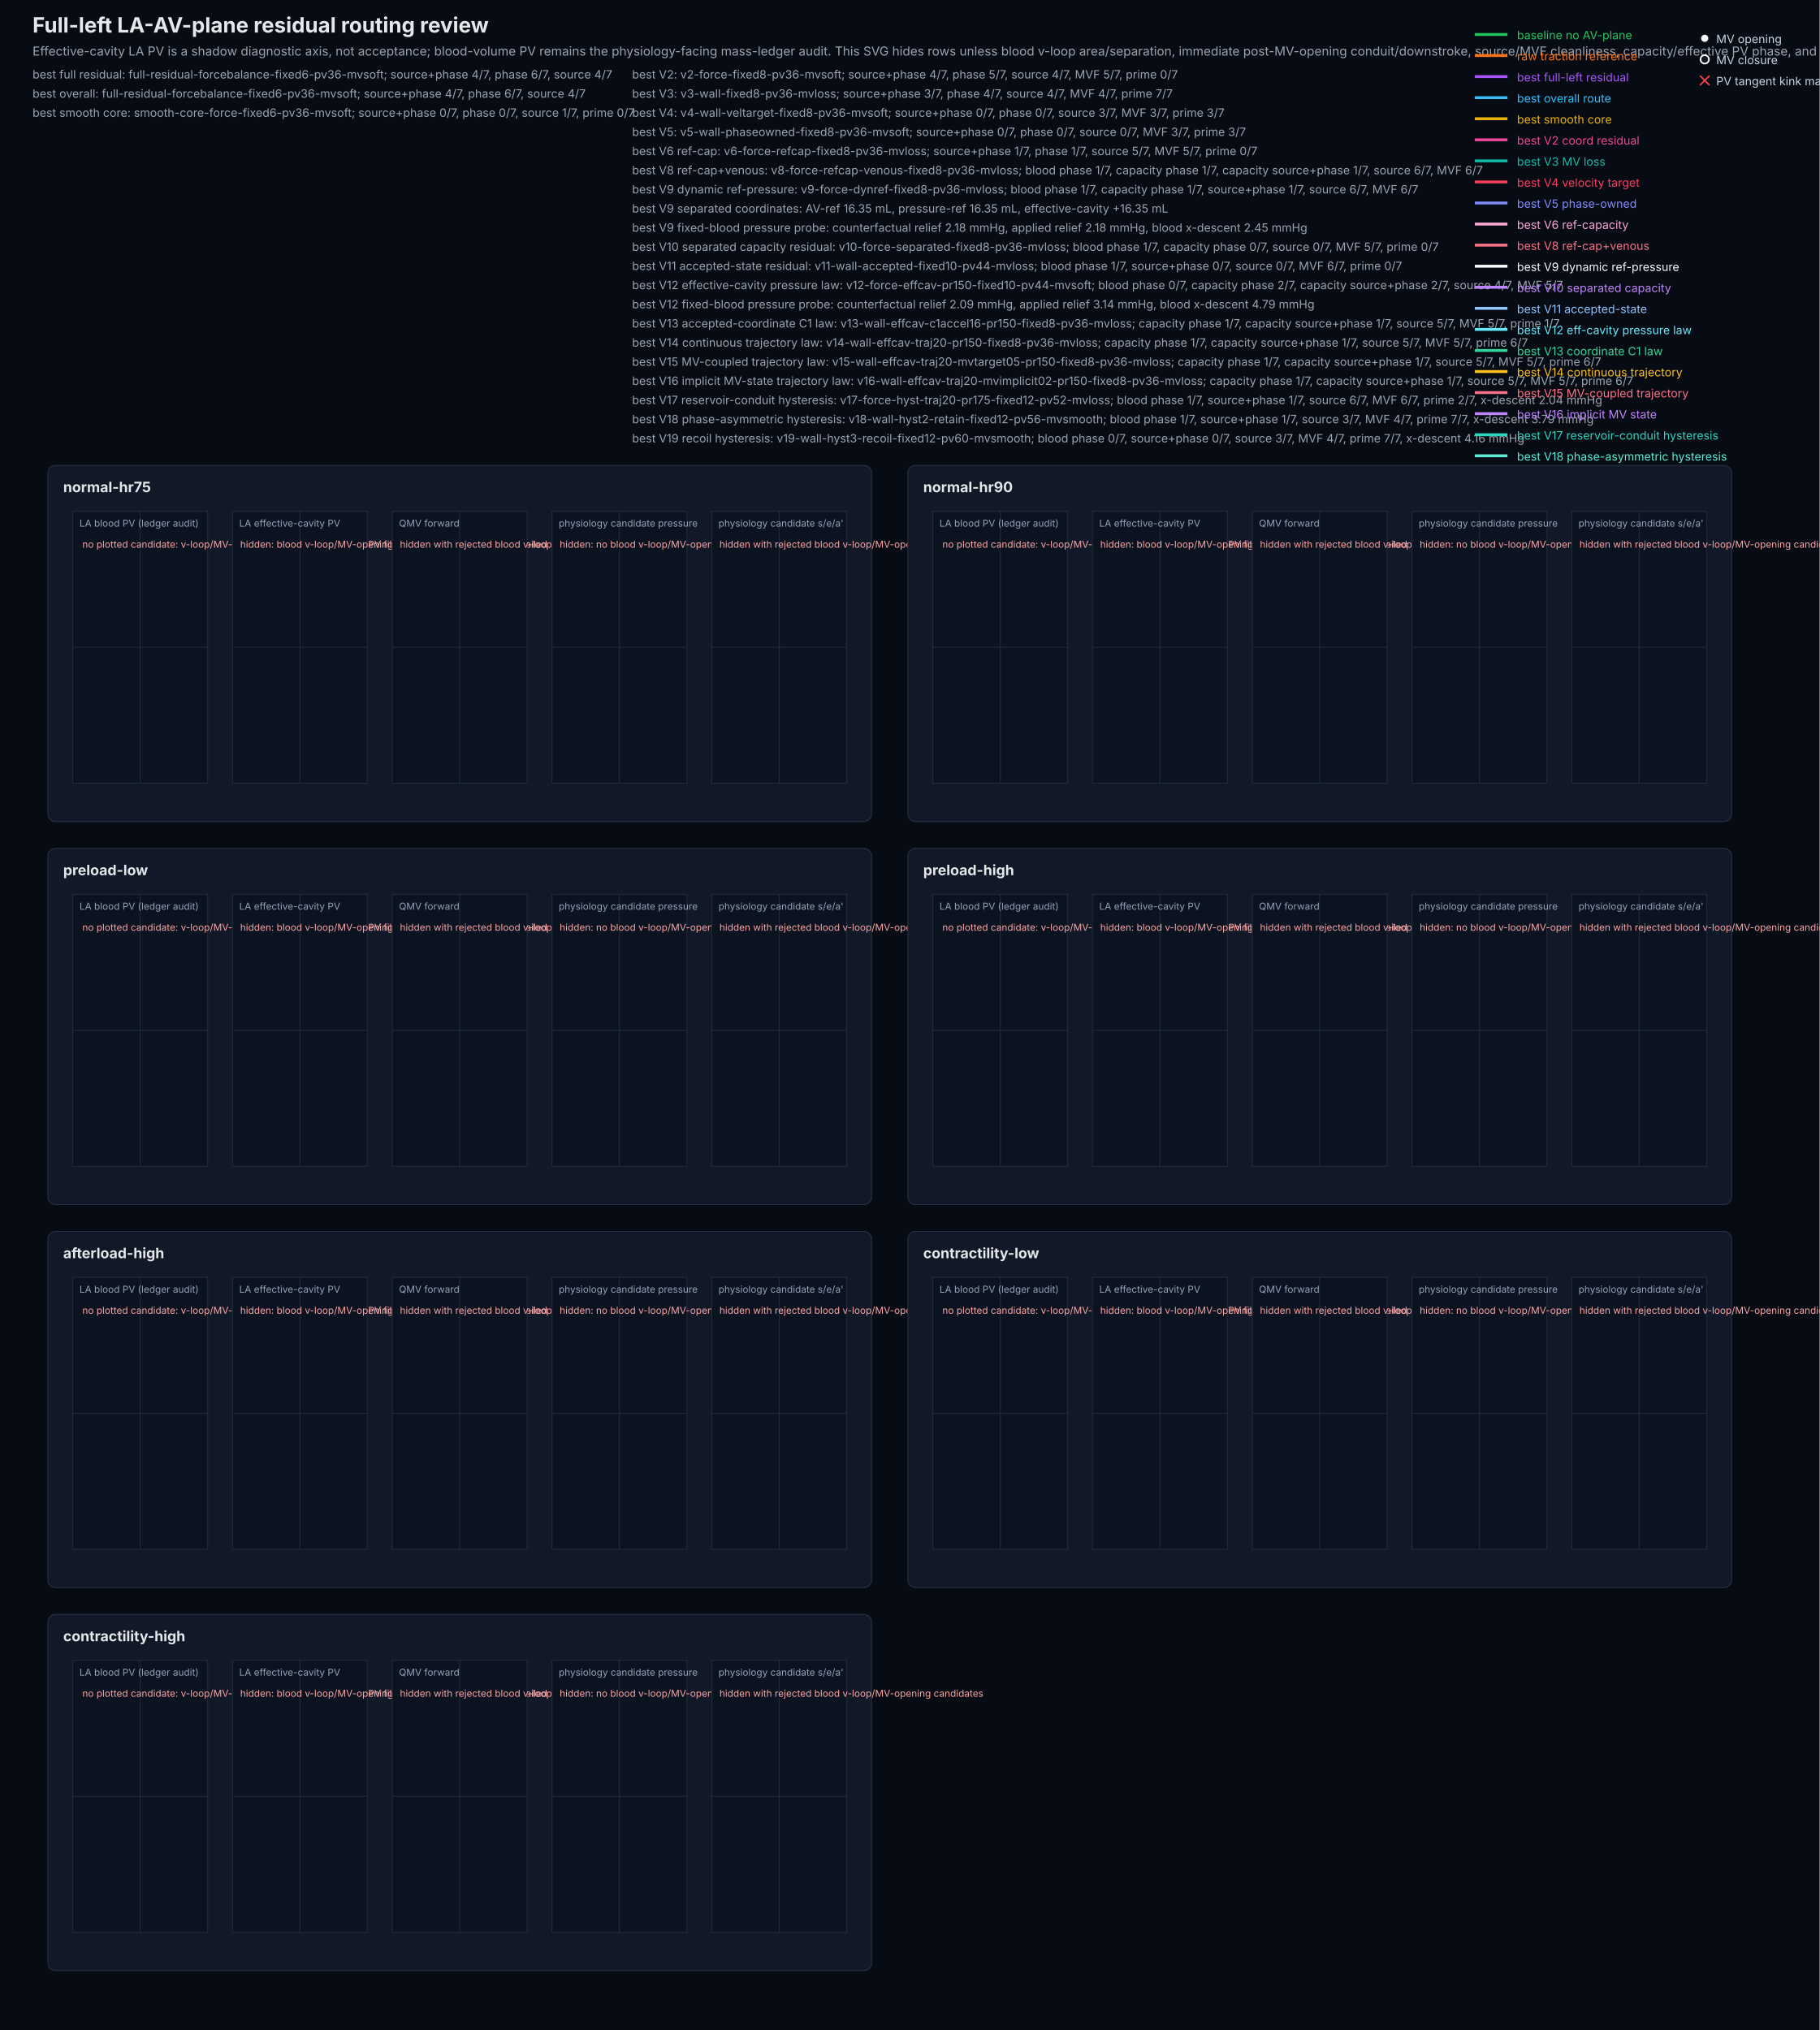
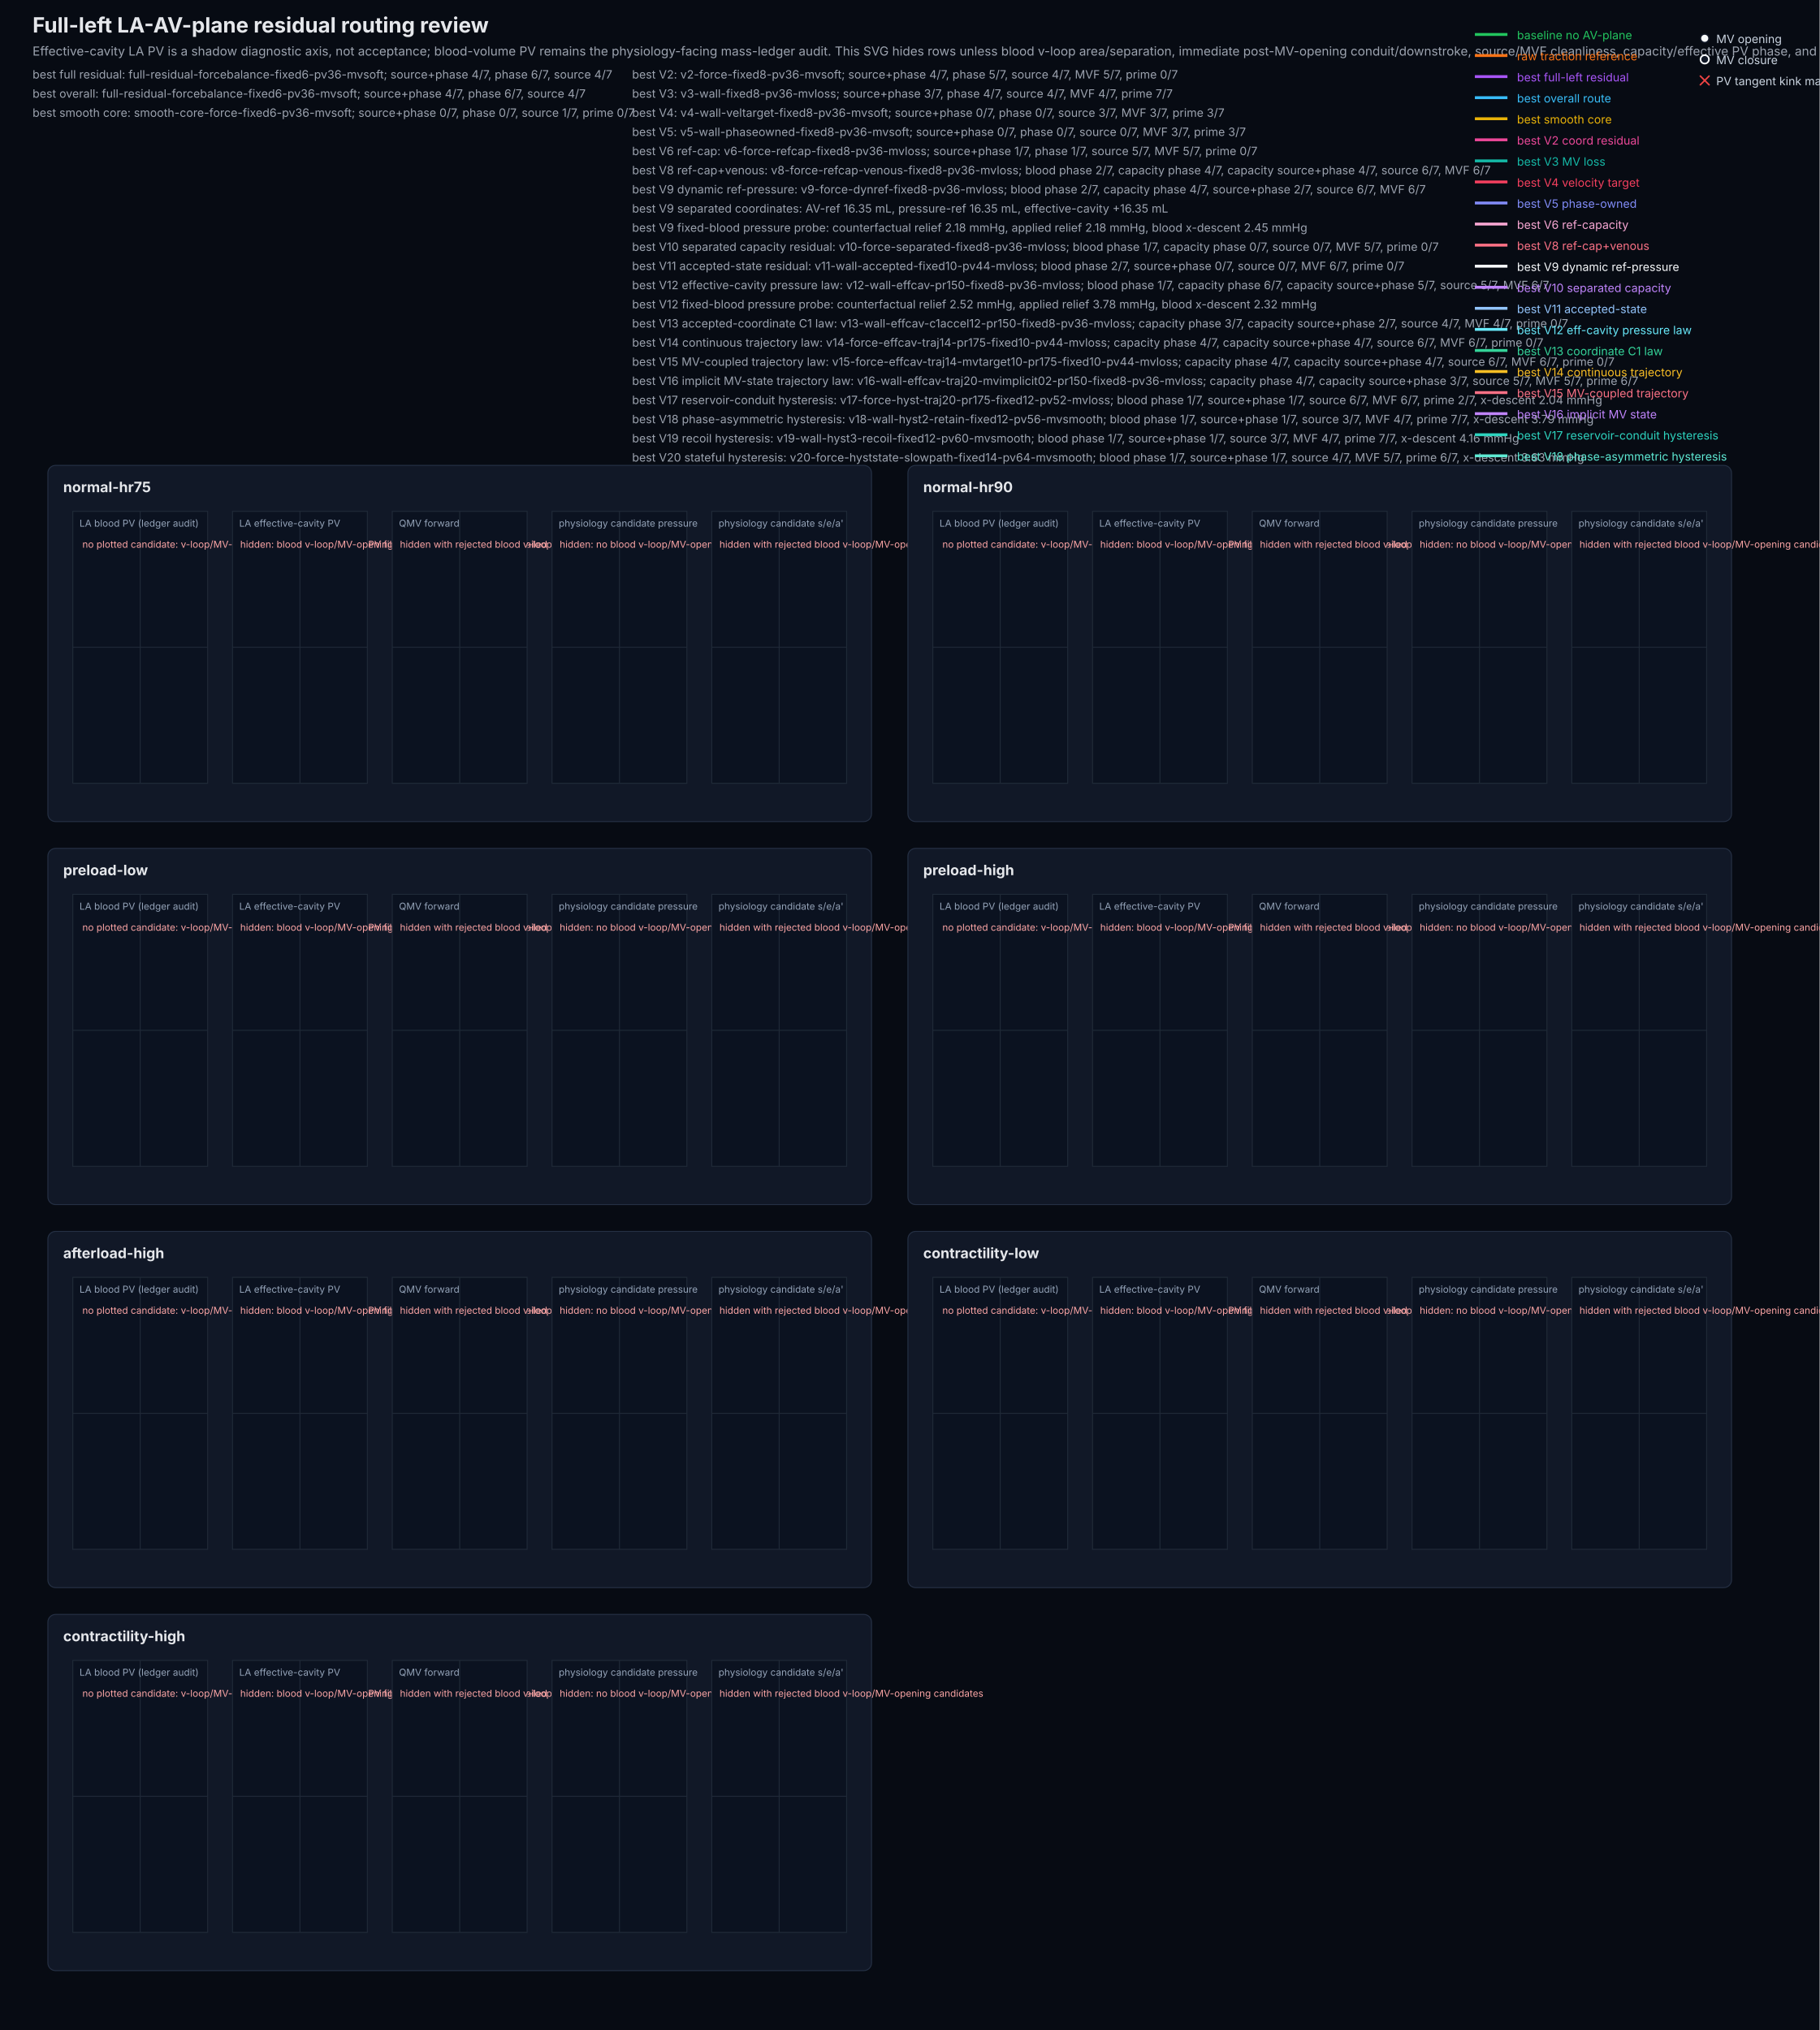
<svg xmlns="http://www.w3.org/2000/svg" width="1900" height="2120" viewBox="0 0 1900 2120">
  <rect width="1900" height="2120" fill="#070b13" />
  <text x="34" y="34" fill="#e5e7eb" font-family="Inter,Arial,sans-serif" font-size="22" font-weight="700">Full-left LA-AV-plane residual routing review</text>
  <text x="34" y="58" fill="#9ca3af" font-family="Inter,Arial,sans-serif" font-size="13">Effective-cavity LA PV is a shadow diagnostic axis, not acceptance; blood-volume PV remains the physiology-facing mass-ledger audit. This SVG hides rows unless blood v-loop area/separation, immediate post-MV-opening conduit/downstroke, source/MVF cleanliness, capacity/effective PV phase, and hidden-volume hygiene pass; x-descent depth, broad chord-below, and global kink markers are warnings.</text>
  <text x="34" y="82" fill="#9ca3af" font-family="Inter,Arial,sans-serif" font-size="12">best full residual: full-residual-forcebalance-fixed6-pv36-mvsoft; source+phase 4/7, phase 6/7, source 4/7</text>
  <text x="34" y="102" fill="#9ca3af" font-family="Inter,Arial,sans-serif" font-size="12">best overall: full-residual-forcebalance-fixed6-pv36-mvsoft; source+phase 4/7, phase 6/7, source 4/7</text>
  <text x="34" y="122" fill="#9ca3af" font-family="Inter,Arial,sans-serif" font-size="12">best smooth core: smooth-core-force-fixed6-pv36-mvsoft; source+phase 0/7, phase 0/7, source 1/7, prime 0/7</text>
  <text x="660" y="82" fill="#9ca3af" font-family="Inter,Arial,sans-serif" font-size="12">best V2: v2-force-fixed8-pv36-mvsoft; source+phase 4/7, phase 5/7, source 4/7, MVF 5/7, prime 0/7</text>
  <text x="660" y="102" fill="#9ca3af" font-family="Inter,Arial,sans-serif" font-size="12">best V3: v3-wall-fixed8-pv36-mvloss; source+phase 3/7, phase 4/7, source 4/7, MVF 4/7, prime 7/7</text>
  <text x="660" y="122" fill="#9ca3af" font-family="Inter,Arial,sans-serif" font-size="12">best V4: v4-wall-veltarget-fixed8-pv36-mvsoft; source+phase 0/7, phase 0/7, source 3/7, MVF 3/7, prime 3/7</text>
  <text x="660" y="142" fill="#9ca3af" font-family="Inter,Arial,sans-serif" font-size="12">best V5: v5-wall-phaseowned-fixed8-pv36-mvsoft; source+phase 0/7, phase 0/7, source 0/7, MVF 3/7, prime 3/7</text>
  <text x="660" y="162" fill="#9ca3af" font-family="Inter,Arial,sans-serif" font-size="12">best V6 ref-cap: v6-force-refcap-fixed8-pv36-mvloss; source+phase 1/7, phase 1/7, source 5/7, MVF 5/7, prime 0/7</text>
-   <text x="660" y="182" fill="#9ca3af" font-family="Inter,Arial,sans-serif" font-size="12">best V8 ref-cap+venous: v8-force-refcap-venous-fixed8-pv36-mvloss; blood phase 1/7, capacity phase 1/7, capacity source+phase 1/7, source 6/7, MVF 6/7</text>
-   <text x="660" y="202" fill="#9ca3af" font-family="Inter,Arial,sans-serif" font-size="12">best V9 dynamic ref-pressure: v9-force-dynref-fixed8-pv36-mvloss; blood phase 1/7, capacity phase 1/7, source+phase 1/7, source 6/7, MVF 6/7</text>
+   <text x="660" y="182" fill="#9ca3af" font-family="Inter,Arial,sans-serif" font-size="12">best V8 ref-cap+venous: v8-force-refcap-venous-fixed8-pv36-mvloss; blood phase 2/7, capacity phase 4/7, capacity source+phase 4/7, source 6/7, MVF 6/7</text>
+   <text x="660" y="202" fill="#9ca3af" font-family="Inter,Arial,sans-serif" font-size="12">best V9 dynamic ref-pressure: v9-force-dynref-fixed8-pv36-mvloss; blood phase 2/7, capacity phase 4/7, source+phase 2/7, source 6/7, MVF 6/7</text>
  <text x="660" y="222" fill="#9ca3af" font-family="Inter,Arial,sans-serif" font-size="12">best V9 separated coordinates: AV-ref 16.35 mL, pressure-ref 16.35 mL, effective-cavity +16.35 mL</text>
  <text x="660" y="242" fill="#9ca3af" font-family="Inter,Arial,sans-serif" font-size="12">best V9 fixed-blood pressure probe: counterfactual relief 2.18 mmHg, applied relief 2.18 mmHg, blood x-descent 2.45 mmHg</text>
  <text x="660" y="262" fill="#9ca3af" font-family="Inter,Arial,sans-serif" font-size="12">best V10 separated capacity residual: v10-force-separated-fixed8-pv36-mvloss; blood phase 1/7, capacity phase 0/7, source 0/7, MVF 5/7, prime 0/7</text>
-   <text x="660" y="282" fill="#9ca3af" font-family="Inter,Arial,sans-serif" font-size="12">best V11 accepted-state residual: v11-wall-accepted-fixed10-pv44-mvloss; blood phase 1/7, source+phase 0/7, source 0/7, MVF 6/7, prime 0/7</text>
-   <text x="660" y="302" fill="#9ca3af" font-family="Inter,Arial,sans-serif" font-size="12">best V12 effective-cavity pressure law: v12-force-effcav-pr150-fixed10-pv44-mvsoft; blood phase 0/7, capacity phase 2/7, capacity source+phase 2/7, source 4/7, MVF 5/7</text>
-   <text x="660" y="322" fill="#9ca3af" font-family="Inter,Arial,sans-serif" font-size="12">best V12 fixed-blood pressure probe: counterfactual relief 2.09 mmHg, applied relief 3.14 mmHg, blood x-descent 4.79 mmHg</text>
-   <text x="660" y="342" fill="#9ca3af" font-family="Inter,Arial,sans-serif" font-size="12">best V13 accepted-coordinate C1 law: v13-wall-effcav-c1accel16-pr150-fixed8-pv36-mvloss; capacity phase 1/7, capacity source+phase 1/7, source 5/7, MVF 5/7, prime 1/7</text>
-   <text x="660" y="362" fill="#9ca3af" font-family="Inter,Arial,sans-serif" font-size="12">best V14 continuous trajectory law: v14-wall-effcav-traj20-pr150-fixed8-pv36-mvloss; capacity phase 1/7, capacity source+phase 1/7, source 5/7, MVF 5/7, prime 6/7</text>
-   <text x="660" y="382" fill="#9ca3af" font-family="Inter,Arial,sans-serif" font-size="12">best V15 MV-coupled trajectory law: v15-wall-effcav-traj20-mvtarget05-pr150-fixed8-pv36-mvloss; capacity phase 1/7, capacity source+phase 1/7, source 5/7, MVF 5/7, prime 6/7</text>
-   <text x="660" y="402" fill="#9ca3af" font-family="Inter,Arial,sans-serif" font-size="12">best V16 implicit MV-state trajectory law: v16-wall-effcav-traj20-mvimplicit02-pr150-fixed8-pv36-mvloss; capacity phase 1/7, capacity source+phase 1/7, source 5/7, MVF 5/7, prime 6/7</text>
+   <text x="660" y="282" fill="#9ca3af" font-family="Inter,Arial,sans-serif" font-size="12">best V11 accepted-state residual: v11-wall-accepted-fixed10-pv44-mvloss; blood phase 2/7, source+phase 0/7, source 0/7, MVF 6/7, prime 0/7</text>
+   <text x="660" y="302" fill="#9ca3af" font-family="Inter,Arial,sans-serif" font-size="12">best V12 effective-cavity pressure law: v12-wall-effcav-pr150-fixed8-pv36-mvloss; blood phase 1/7, capacity phase 6/7, capacity source+phase 5/7, source 5/7, MVF 6/7</text>
+   <text x="660" y="322" fill="#9ca3af" font-family="Inter,Arial,sans-serif" font-size="12">best V12 fixed-blood pressure probe: counterfactual relief 2.52 mmHg, applied relief 3.78 mmHg, blood x-descent 2.32 mmHg</text>
+   <text x="660" y="342" fill="#9ca3af" font-family="Inter,Arial,sans-serif" font-size="12">best V13 accepted-coordinate C1 law: v13-wall-effcav-c1accel12-pr150-fixed8-pv36-mvloss; capacity phase 3/7, capacity source+phase 2/7, source 4/7, MVF 4/7, prime 0/7</text>
+   <text x="660" y="362" fill="#9ca3af" font-family="Inter,Arial,sans-serif" font-size="12">best V14 continuous trajectory law: v14-force-effcav-traj14-pr175-fixed10-pv44-mvloss; capacity phase 4/7, capacity source+phase 4/7, source 6/7, MVF 6/7, prime 0/7</text>
+   <text x="660" y="382" fill="#9ca3af" font-family="Inter,Arial,sans-serif" font-size="12">best V15 MV-coupled trajectory law: v15-force-effcav-traj14-mvtarget10-pr175-fixed10-pv44-mvloss; capacity phase 4/7, capacity source+phase 4/7, source 6/7, MVF 6/7, prime 0/7</text>
+   <text x="660" y="402" fill="#9ca3af" font-family="Inter,Arial,sans-serif" font-size="12">best V16 implicit MV-state trajectory law: v16-wall-effcav-traj20-mvimplicit02-pr150-fixed8-pv36-mvloss; capacity phase 4/7, capacity source+phase 3/7, source 5/7, MVF 5/7, prime 6/7</text>
  <text x="660" y="422" fill="#9ca3af" font-family="Inter,Arial,sans-serif" font-size="12">best V17 reservoir-conduit hysteresis: v17-force-hyst-traj20-pr175-fixed12-pv52-mvloss; blood phase 1/7, source+phase 1/7, source 6/7, MVF 6/7, prime 2/7, x-descent 2.04 mmHg</text>
  <text x="660" y="442" fill="#9ca3af" font-family="Inter,Arial,sans-serif" font-size="12">best V18 phase-asymmetric hysteresis: v18-wall-hyst2-retain-fixed12-pv56-mvsmooth; blood phase 1/7, source+phase 1/7, source 3/7, MVF 4/7, prime 7/7, x-descent 3.79 mmHg</text>
-   <text x="660" y="462" fill="#9ca3af" font-family="Inter,Arial,sans-serif" font-size="12">best V19 recoil hysteresis: v19-wall-hyst3-recoil-fixed12-pv60-mvsmooth; blood phase 0/7, source+phase 0/7, source 3/7, MVF 4/7, prime 7/7, x-descent 4.16 mmHg</text>
+   <text x="660" y="462" fill="#9ca3af" font-family="Inter,Arial,sans-serif" font-size="12">best V19 recoil hysteresis: v19-wall-hyst3-recoil-fixed12-pv60-mvsmooth; blood phase 1/7, source+phase 1/7, source 3/7, MVF 4/7, prime 7/7, x-descent 4.16 mmHg</text>
+   <text x="660" y="482" fill="#9ca3af" font-family="Inter,Arial,sans-serif" font-size="12">best V20 stateful hysteresis: v20-force-hyststate-slowpath-fixed14-pv64-mvsmooth; blood phase 1/7, source+phase 1/7, source 4/7, MVF 5/7, prime 6/7, x-descent 3.63 mmHg</text>
  <line x1="1540" y1="36" x2="1574" y2="36" stroke="#22c55e" stroke-width="3" />
  <text x="1584" y="41" fill="#22c55e" font-family="Inter,Arial,sans-serif" font-size="12">baseline no AV-plane</text>
  <line x1="1540" y1="58" x2="1574" y2="58" stroke="#f97316" stroke-width="3" />
  <text x="1584" y="63" fill="#f97316" font-family="Inter,Arial,sans-serif" font-size="12">raw traction reference</text>
  <line x1="1540" y1="80" x2="1574" y2="80" stroke="#a855f7" stroke-width="3" />
  <text x="1584" y="85" fill="#a855f7" font-family="Inter,Arial,sans-serif" font-size="12">best full-left residual</text>
  <line x1="1540" y1="102" x2="1574" y2="102" stroke="#38bdf8" stroke-width="3" />
  <text x="1584" y="107" fill="#38bdf8" font-family="Inter,Arial,sans-serif" font-size="12">best overall route</text>
  <line x1="1540" y1="124" x2="1574" y2="124" stroke="#eab308" stroke-width="3" />
  <text x="1584" y="129" fill="#eab308" font-family="Inter,Arial,sans-serif" font-size="12">best smooth core</text>
  <line x1="1540" y1="146" x2="1574" y2="146" stroke="#ec4899" stroke-width="3" />
  <text x="1584" y="151" fill="#ec4899" font-family="Inter,Arial,sans-serif" font-size="12">best V2 coord residual</text>
  <line x1="1540" y1="168" x2="1574" y2="168" stroke="#14b8a6" stroke-width="3" />
  <text x="1584" y="173" fill="#14b8a6" font-family="Inter,Arial,sans-serif" font-size="12">best V3 MV loss</text>
  <line x1="1540" y1="190" x2="1574" y2="190" stroke="#f43f5e" stroke-width="3" />
  <text x="1584" y="195" fill="#f43f5e" font-family="Inter,Arial,sans-serif" font-size="12">best V4 velocity target</text>
  <line x1="1540" y1="212" x2="1574" y2="212" stroke="#818cf8" stroke-width="3" />
  <text x="1584" y="217" fill="#818cf8" font-family="Inter,Arial,sans-serif" font-size="12">best V5 phase-owned</text>
  <line x1="1540" y1="234" x2="1574" y2="234" stroke="#f9a8d4" stroke-width="3" />
  <text x="1584" y="239" fill="#f9a8d4" font-family="Inter,Arial,sans-serif" font-size="12">best V6 ref-capacity</text>
  <line x1="1540" y1="256" x2="1574" y2="256" stroke="#fb7185" stroke-width="3" />
  <text x="1584" y="261" fill="#fb7185" font-family="Inter,Arial,sans-serif" font-size="12">best V8 ref-cap+venous</text>
  <line x1="1540" y1="278" x2="1574" y2="278" stroke="#f8fafc" stroke-width="3" />
  <text x="1584" y="283" fill="#f8fafc" font-family="Inter,Arial,sans-serif" font-size="12">best V9 dynamic ref-pressure</text>
  <line x1="1540" y1="300" x2="1574" y2="300" stroke="#c084fc" stroke-width="3" />
  <text x="1584" y="305" fill="#c084fc" font-family="Inter,Arial,sans-serif" font-size="12">best V10 separated capacity</text>
  <line x1="1540" y1="322" x2="1574" y2="322" stroke="#93c5fd" stroke-width="3" />
  <text x="1584" y="327" fill="#93c5fd" font-family="Inter,Arial,sans-serif" font-size="12">best V11 accepted-state</text>
  <line x1="1540" y1="344" x2="1574" y2="344" stroke="#67e8f9" stroke-width="3" />
  <text x="1584" y="349" fill="#67e8f9" font-family="Inter,Arial,sans-serif" font-size="12">best V12 eff-cavity pressure law</text>
  <line x1="1540" y1="366" x2="1574" y2="366" stroke="#34d399" stroke-width="3" />
  <text x="1584" y="371" fill="#34d399" font-family="Inter,Arial,sans-serif" font-size="12">best V13 coordinate C1 law</text>
  <line x1="1540" y1="388" x2="1574" y2="388" stroke="#fbbf24" stroke-width="3" />
  <text x="1584" y="393" fill="#fbbf24" font-family="Inter,Arial,sans-serif" font-size="12">best V14 continuous trajectory</text>
  <line x1="1540" y1="410" x2="1574" y2="410" stroke="#fb7185" stroke-width="3" />
  <text x="1584" y="415" fill="#fb7185" font-family="Inter,Arial,sans-serif" font-size="12">best V15 MV-coupled trajectory</text>
  <line x1="1540" y1="432" x2="1574" y2="432" stroke="#c084fc" stroke-width="3" />
  <text x="1584" y="437" fill="#c084fc" font-family="Inter,Arial,sans-serif" font-size="12">best V16 implicit MV state</text>
  <line x1="1540" y1="454" x2="1574" y2="454" stroke="#2dd4bf" stroke-width="3" />
  <text x="1584" y="459" fill="#2dd4bf" font-family="Inter,Arial,sans-serif" font-size="12">best V17 reservoir-conduit hysteresis</text>
  <line x1="1540" y1="476" x2="1574" y2="476" stroke="#5eead4" stroke-width="3" />
  <text x="1584" y="481" fill="#5eead4" font-family="Inter,Arial,sans-serif" font-size="12">best V18 phase-asymmetric hysteresis</text>
  <line x1="1540" y1="498" x2="1574" y2="498" stroke="#d946ef" stroke-width="3" />
  <text x="1584" y="503" fill="#d946ef" font-family="Inter,Arial,sans-serif" font-size="12">best V19 recoil hysteresis</text>
  <circle cx="1780" cy="40" r="4.4" fill="#f8fafc" stroke="#111827" stroke-width="1.4" />
  <text x="1792" y="45" fill="#cbd5e1" font-family="Inter,Arial,sans-serif" font-size="12">MV opening</text>
  <circle cx="1780" cy="62" r="4.4" fill="#111827" stroke="#f8fafc" stroke-width="1.7" />
  <text x="1792" y="67" fill="#cbd5e1" font-family="Inter,Arial,sans-serif" font-size="12">MV closure</text>
  <path d="M1775,79 L1785,89 M1785,79 L1775,89" stroke="#ef4444" stroke-width="1.6" />
  <text x="1792" y="89" fill="#cbd5e1" font-family="Inter,Arial,sans-serif" font-size="12">PV tangent kink marker</text>
  <rect x="50" y="486" width="860" height="372" rx="8" fill="#111827" stroke="#253044" />
  <text x="66" y="514" fill="#e5e7eb" font-family="Inter,Arial,sans-serif" font-size="15" font-weight="700">normal-hr75</text>
  <rect x="76" y="534" width="140.8" height="284" fill="#0b1220" stroke="#1f2937" />
  <line x1="76" y1="676" x2="216.8" y2="676" stroke="#1f2937" stroke-width="1" />
  <line x1="146.4" y1="534" x2="146.4" y2="818" stroke="#1f2937" stroke-width="1" />
  <text x="83" y="550" fill="#94a3b8" font-family="Inter,Arial,sans-serif" font-size="10">LA blood PV (ledger audit)</text>
  <text x="86" y="572" fill="#fca5a5" font-family="Inter,Arial,sans-serif" font-size="10">no plotted candidate: v-loop/MV-opening or effective/capacity PV filter rejected all overlays</text>
  <rect x="242.8" y="534" width="140.8" height="284" fill="#0b1220" stroke="#1f2937" />
  <line x1="242.8" y1="676" x2="383.6" y2="676" stroke="#1f2937" stroke-width="1" />
  <line x1="313.2" y1="534" x2="313.2" y2="818" stroke="#1f2937" stroke-width="1" />
  <text x="249.8" y="550" fill="#94a3b8" font-family="Inter,Arial,sans-serif" font-size="10">LA effective-cavity PV</text>
  <text x="250.8" y="572" fill="#fca5a5" font-family="Inter,Arial,sans-serif" font-size="10">hidden: blood v-loop/MV-opening or effective/capacity phase failed</text>
  <rect x="409.6" y="534" width="140.8" height="284" fill="#0b1220" stroke="#1f2937" />
  <line x1="409.6" y1="676" x2="550.4" y2="676" stroke="#1f2937" stroke-width="1" />
  <line x1="480" y1="534" x2="480" y2="818" stroke="#1f2937" stroke-width="1" />
  <text x="416.6" y="550" fill="#94a3b8" font-family="Inter,Arial,sans-serif" font-size="10">QMV forward</text>
  <text x="417.6" y="572" fill="#fca5a5" font-family="Inter,Arial,sans-serif" font-size="10">hidden with rejected blood v-loop/MV-opening candidates</text>
  <rect x="576.4" y="534" width="140.8" height="284" fill="#0b1220" stroke="#1f2937" />
  <line x1="576.4" y1="676" x2="717.2" y2="676" stroke="#1f2937" stroke-width="1" />
  <line x1="646.8" y1="534" x2="646.8" y2="818" stroke="#1f2937" stroke-width="1" />
  <text x="583.4" y="550" fill="#94a3b8" font-family="Inter,Arial,sans-serif" font-size="10">physiology candidate pressure</text>
  <text x="584.4" y="572" fill="#fca5a5" font-family="Inter,Arial,sans-serif" font-size="10">hidden: no blood v-loop/MV-opening candidate</text>
  <rect x="743.2" y="534" width="140.8" height="284" fill="#0b1220" stroke="#1f2937" />
  <line x1="743.2" y1="676" x2="884" y2="676" stroke="#1f2937" stroke-width="1" />
  <line x1="813.6" y1="534" x2="813.6" y2="818" stroke="#1f2937" stroke-width="1" />
  <text x="750.2" y="550" fill="#94a3b8" font-family="Inter,Arial,sans-serif" font-size="10">physiology candidate s/e/a'</text>
  <text x="751.2" y="572" fill="#fca5a5" font-family="Inter,Arial,sans-serif" font-size="10">hidden with rejected blood v-loop/MV-opening candidates</text>
  <rect x="948" y="486" width="860" height="372" rx="8" fill="#111827" stroke="#253044" />
  <text x="964" y="514" fill="#e5e7eb" font-family="Inter,Arial,sans-serif" font-size="15" font-weight="700">normal-hr90</text>
  <rect x="974" y="534" width="140.8" height="284" fill="#0b1220" stroke="#1f2937" />
  <line x1="974" y1="676" x2="1114.8" y2="676" stroke="#1f2937" stroke-width="1" />
  <line x1="1044.4" y1="534" x2="1044.4" y2="818" stroke="#1f2937" stroke-width="1" />
  <text x="981" y="550" fill="#94a3b8" font-family="Inter,Arial,sans-serif" font-size="10">LA blood PV (ledger audit)</text>
  <text x="984" y="572" fill="#fca5a5" font-family="Inter,Arial,sans-serif" font-size="10">no plotted candidate: v-loop/MV-opening or effective/capacity PV filter rejected all overlays</text>
  <rect x="1140.8" y="534" width="140.8" height="284" fill="#0b1220" stroke="#1f2937" />
  <line x1="1140.8" y1="676" x2="1281.6" y2="676" stroke="#1f2937" stroke-width="1" />
  <line x1="1211.2" y1="534" x2="1211.2" y2="818" stroke="#1f2937" stroke-width="1" />
  <text x="1147.8" y="550" fill="#94a3b8" font-family="Inter,Arial,sans-serif" font-size="10">LA effective-cavity PV</text>
  <text x="1148.8" y="572" fill="#fca5a5" font-family="Inter,Arial,sans-serif" font-size="10">hidden: blood v-loop/MV-opening or effective/capacity phase failed</text>
  <rect x="1307.6" y="534" width="140.8" height="284" fill="#0b1220" stroke="#1f2937" />
  <line x1="1307.6" y1="676" x2="1448.4" y2="676" stroke="#1f2937" stroke-width="1" />
  <line x1="1378" y1="534" x2="1378" y2="818" stroke="#1f2937" stroke-width="1" />
  <text x="1314.6" y="550" fill="#94a3b8" font-family="Inter,Arial,sans-serif" font-size="10">QMV forward</text>
  <text x="1315.6" y="572" fill="#fca5a5" font-family="Inter,Arial,sans-serif" font-size="10">hidden with rejected blood v-loop/MV-opening candidates</text>
  <rect x="1474.4" y="534" width="140.8" height="284" fill="#0b1220" stroke="#1f2937" />
  <line x1="1474.4" y1="676" x2="1615.2" y2="676" stroke="#1f2937" stroke-width="1" />
  <line x1="1544.8" y1="534" x2="1544.8" y2="818" stroke="#1f2937" stroke-width="1" />
  <text x="1481.4" y="550" fill="#94a3b8" font-family="Inter,Arial,sans-serif" font-size="10">physiology candidate pressure</text>
  <text x="1482.4" y="572" fill="#fca5a5" font-family="Inter,Arial,sans-serif" font-size="10">hidden: no blood v-loop/MV-opening candidate</text>
  <rect x="1641.2" y="534" width="140.8" height="284" fill="#0b1220" stroke="#1f2937" />
  <line x1="1641.2" y1="676" x2="1782" y2="676" stroke="#1f2937" stroke-width="1" />
  <line x1="1711.6" y1="534" x2="1711.6" y2="818" stroke="#1f2937" stroke-width="1" />
  <text x="1648.2" y="550" fill="#94a3b8" font-family="Inter,Arial,sans-serif" font-size="10">physiology candidate s/e/a'</text>
  <text x="1649.2" y="572" fill="#fca5a5" font-family="Inter,Arial,sans-serif" font-size="10">hidden with rejected blood v-loop/MV-opening candidates</text>
  <rect x="50" y="886" width="860" height="372" rx="8" fill="#111827" stroke="#253044" />
  <text x="66" y="914" fill="#e5e7eb" font-family="Inter,Arial,sans-serif" font-size="15" font-weight="700">preload-low</text>
  <rect x="76" y="934" width="140.8" height="284" fill="#0b1220" stroke="#1f2937" />
  <line x1="76" y1="1076" x2="216.8" y2="1076" stroke="#1f2937" stroke-width="1" />
  <line x1="146.4" y1="934" x2="146.4" y2="1218" stroke="#1f2937" stroke-width="1" />
  <text x="83" y="950" fill="#94a3b8" font-family="Inter,Arial,sans-serif" font-size="10">LA blood PV (ledger audit)</text>
  <text x="86" y="972" fill="#fca5a5" font-family="Inter,Arial,sans-serif" font-size="10">no plotted candidate: v-loop/MV-opening or effective/capacity PV filter rejected all overlays</text>
  <rect x="242.8" y="934" width="140.8" height="284" fill="#0b1220" stroke="#1f2937" />
  <line x1="242.8" y1="1076" x2="383.6" y2="1076" stroke="#1f2937" stroke-width="1" />
  <line x1="313.2" y1="934" x2="313.2" y2="1218" stroke="#1f2937" stroke-width="1" />
  <text x="249.8" y="950" fill="#94a3b8" font-family="Inter,Arial,sans-serif" font-size="10">LA effective-cavity PV</text>
  <text x="250.8" y="972" fill="#fca5a5" font-family="Inter,Arial,sans-serif" font-size="10">hidden: blood v-loop/MV-opening or effective/capacity phase failed</text>
  <rect x="409.6" y="934" width="140.8" height="284" fill="#0b1220" stroke="#1f2937" />
  <line x1="409.6" y1="1076" x2="550.4" y2="1076" stroke="#1f2937" stroke-width="1" />
  <line x1="480" y1="934" x2="480" y2="1218" stroke="#1f2937" stroke-width="1" />
  <text x="416.6" y="950" fill="#94a3b8" font-family="Inter,Arial,sans-serif" font-size="10">QMV forward</text>
  <text x="417.6" y="972" fill="#fca5a5" font-family="Inter,Arial,sans-serif" font-size="10">hidden with rejected blood v-loop/MV-opening candidates</text>
  <rect x="576.4" y="934" width="140.8" height="284" fill="#0b1220" stroke="#1f2937" />
  <line x1="576.4" y1="1076" x2="717.2" y2="1076" stroke="#1f2937" stroke-width="1" />
  <line x1="646.8" y1="934" x2="646.8" y2="1218" stroke="#1f2937" stroke-width="1" />
  <text x="583.4" y="950" fill="#94a3b8" font-family="Inter,Arial,sans-serif" font-size="10">physiology candidate pressure</text>
  <text x="584.4" y="972" fill="#fca5a5" font-family="Inter,Arial,sans-serif" font-size="10">hidden: no blood v-loop/MV-opening candidate</text>
  <rect x="743.2" y="934" width="140.8" height="284" fill="#0b1220" stroke="#1f2937" />
  <line x1="743.2" y1="1076" x2="884" y2="1076" stroke="#1f2937" stroke-width="1" />
  <line x1="813.6" y1="934" x2="813.6" y2="1218" stroke="#1f2937" stroke-width="1" />
  <text x="750.2" y="950" fill="#94a3b8" font-family="Inter,Arial,sans-serif" font-size="10">physiology candidate s/e/a'</text>
  <text x="751.2" y="972" fill="#fca5a5" font-family="Inter,Arial,sans-serif" font-size="10">hidden with rejected blood v-loop/MV-opening candidates</text>
  <rect x="948" y="886" width="860" height="372" rx="8" fill="#111827" stroke="#253044" />
  <text x="964" y="914" fill="#e5e7eb" font-family="Inter,Arial,sans-serif" font-size="15" font-weight="700">preload-high</text>
  <rect x="974" y="934" width="140.8" height="284" fill="#0b1220" stroke="#1f2937" />
  <line x1="974" y1="1076" x2="1114.8" y2="1076" stroke="#1f2937" stroke-width="1" />
  <line x1="1044.4" y1="934" x2="1044.4" y2="1218" stroke="#1f2937" stroke-width="1" />
  <text x="981" y="950" fill="#94a3b8" font-family="Inter,Arial,sans-serif" font-size="10">LA blood PV (ledger audit)</text>
  <text x="984" y="972" fill="#fca5a5" font-family="Inter,Arial,sans-serif" font-size="10">no plotted candidate: v-loop/MV-opening or effective/capacity PV filter rejected all overlays</text>
  <rect x="1140.8" y="934" width="140.8" height="284" fill="#0b1220" stroke="#1f2937" />
  <line x1="1140.8" y1="1076" x2="1281.6" y2="1076" stroke="#1f2937" stroke-width="1" />
  <line x1="1211.2" y1="934" x2="1211.2" y2="1218" stroke="#1f2937" stroke-width="1" />
  <text x="1147.8" y="950" fill="#94a3b8" font-family="Inter,Arial,sans-serif" font-size="10">LA effective-cavity PV</text>
  <text x="1148.8" y="972" fill="#fca5a5" font-family="Inter,Arial,sans-serif" font-size="10">hidden: blood v-loop/MV-opening or effective/capacity phase failed</text>
  <rect x="1307.6" y="934" width="140.8" height="284" fill="#0b1220" stroke="#1f2937" />
  <line x1="1307.6" y1="1076" x2="1448.4" y2="1076" stroke="#1f2937" stroke-width="1" />
  <line x1="1378" y1="934" x2="1378" y2="1218" stroke="#1f2937" stroke-width="1" />
  <text x="1314.6" y="950" fill="#94a3b8" font-family="Inter,Arial,sans-serif" font-size="10">QMV forward</text>
  <text x="1315.6" y="972" fill="#fca5a5" font-family="Inter,Arial,sans-serif" font-size="10">hidden with rejected blood v-loop/MV-opening candidates</text>
  <rect x="1474.4" y="934" width="140.8" height="284" fill="#0b1220" stroke="#1f2937" />
  <line x1="1474.4" y1="1076" x2="1615.2" y2="1076" stroke="#1f2937" stroke-width="1" />
  <line x1="1544.8" y1="934" x2="1544.8" y2="1218" stroke="#1f2937" stroke-width="1" />
  <text x="1481.4" y="950" fill="#94a3b8" font-family="Inter,Arial,sans-serif" font-size="10">physiology candidate pressure</text>
  <text x="1482.4" y="972" fill="#fca5a5" font-family="Inter,Arial,sans-serif" font-size="10">hidden: no blood v-loop/MV-opening candidate</text>
  <rect x="1641.2" y="934" width="140.8" height="284" fill="#0b1220" stroke="#1f2937" />
  <line x1="1641.2" y1="1076" x2="1782" y2="1076" stroke="#1f2937" stroke-width="1" />
  <line x1="1711.6" y1="934" x2="1711.6" y2="1218" stroke="#1f2937" stroke-width="1" />
  <text x="1648.2" y="950" fill="#94a3b8" font-family="Inter,Arial,sans-serif" font-size="10">physiology candidate s/e/a'</text>
  <text x="1649.2" y="972" fill="#fca5a5" font-family="Inter,Arial,sans-serif" font-size="10">hidden with rejected blood v-loop/MV-opening candidates</text>
  <rect x="50" y="1286" width="860" height="372" rx="8" fill="#111827" stroke="#253044" />
  <text x="66" y="1314" fill="#e5e7eb" font-family="Inter,Arial,sans-serif" font-size="15" font-weight="700">afterload-high</text>
  <rect x="76" y="1334" width="140.8" height="284" fill="#0b1220" stroke="#1f2937" />
  <line x1="76" y1="1476" x2="216.8" y2="1476" stroke="#1f2937" stroke-width="1" />
  <line x1="146.4" y1="1334" x2="146.4" y2="1618" stroke="#1f2937" stroke-width="1" />
  <text x="83" y="1350" fill="#94a3b8" font-family="Inter,Arial,sans-serif" font-size="10">LA blood PV (ledger audit)</text>
  <text x="86" y="1372" fill="#fca5a5" font-family="Inter,Arial,sans-serif" font-size="10">no plotted candidate: v-loop/MV-opening or effective/capacity PV filter rejected all overlays</text>
  <rect x="242.8" y="1334" width="140.8" height="284" fill="#0b1220" stroke="#1f2937" />
  <line x1="242.8" y1="1476" x2="383.6" y2="1476" stroke="#1f2937" stroke-width="1" />
  <line x1="313.2" y1="1334" x2="313.2" y2="1618" stroke="#1f2937" stroke-width="1" />
  <text x="249.8" y="1350" fill="#94a3b8" font-family="Inter,Arial,sans-serif" font-size="10">LA effective-cavity PV</text>
  <text x="250.8" y="1372" fill="#fca5a5" font-family="Inter,Arial,sans-serif" font-size="10">hidden: blood v-loop/MV-opening or effective/capacity phase failed</text>
  <rect x="409.6" y="1334" width="140.8" height="284" fill="#0b1220" stroke="#1f2937" />
  <line x1="409.6" y1="1476" x2="550.4" y2="1476" stroke="#1f2937" stroke-width="1" />
  <line x1="480" y1="1334" x2="480" y2="1618" stroke="#1f2937" stroke-width="1" />
  <text x="416.6" y="1350" fill="#94a3b8" font-family="Inter,Arial,sans-serif" font-size="10">QMV forward</text>
  <text x="417.6" y="1372" fill="#fca5a5" font-family="Inter,Arial,sans-serif" font-size="10">hidden with rejected blood v-loop/MV-opening candidates</text>
  <rect x="576.4" y="1334" width="140.8" height="284" fill="#0b1220" stroke="#1f2937" />
  <line x1="576.4" y1="1476" x2="717.2" y2="1476" stroke="#1f2937" stroke-width="1" />
  <line x1="646.8" y1="1334" x2="646.8" y2="1618" stroke="#1f2937" stroke-width="1" />
  <text x="583.4" y="1350" fill="#94a3b8" font-family="Inter,Arial,sans-serif" font-size="10">physiology candidate pressure</text>
  <text x="584.4" y="1372" fill="#fca5a5" font-family="Inter,Arial,sans-serif" font-size="10">hidden: no blood v-loop/MV-opening candidate</text>
  <rect x="743.2" y="1334" width="140.8" height="284" fill="#0b1220" stroke="#1f2937" />
  <line x1="743.2" y1="1476" x2="884" y2="1476" stroke="#1f2937" stroke-width="1" />
  <line x1="813.6" y1="1334" x2="813.6" y2="1618" stroke="#1f2937" stroke-width="1" />
  <text x="750.2" y="1350" fill="#94a3b8" font-family="Inter,Arial,sans-serif" font-size="10">physiology candidate s/e/a'</text>
  <text x="751.2" y="1372" fill="#fca5a5" font-family="Inter,Arial,sans-serif" font-size="10">hidden with rejected blood v-loop/MV-opening candidates</text>
  <rect x="948" y="1286" width="860" height="372" rx="8" fill="#111827" stroke="#253044" />
  <text x="964" y="1314" fill="#e5e7eb" font-family="Inter,Arial,sans-serif" font-size="15" font-weight="700">contractility-low</text>
  <rect x="974" y="1334" width="140.8" height="284" fill="#0b1220" stroke="#1f2937" />
  <line x1="974" y1="1476" x2="1114.8" y2="1476" stroke="#1f2937" stroke-width="1" />
  <line x1="1044.4" y1="1334" x2="1044.4" y2="1618" stroke="#1f2937" stroke-width="1" />
  <text x="981" y="1350" fill="#94a3b8" font-family="Inter,Arial,sans-serif" font-size="10">LA blood PV (ledger audit)</text>
  <text x="984" y="1372" fill="#fca5a5" font-family="Inter,Arial,sans-serif" font-size="10">no plotted candidate: v-loop/MV-opening or effective/capacity PV filter rejected all overlays</text>
  <rect x="1140.8" y="1334" width="140.8" height="284" fill="#0b1220" stroke="#1f2937" />
  <line x1="1140.8" y1="1476" x2="1281.6" y2="1476" stroke="#1f2937" stroke-width="1" />
  <line x1="1211.2" y1="1334" x2="1211.2" y2="1618" stroke="#1f2937" stroke-width="1" />
  <text x="1147.8" y="1350" fill="#94a3b8" font-family="Inter,Arial,sans-serif" font-size="10">LA effective-cavity PV</text>
  <text x="1148.8" y="1372" fill="#fca5a5" font-family="Inter,Arial,sans-serif" font-size="10">hidden: blood v-loop/MV-opening or effective/capacity phase failed</text>
  <rect x="1307.6" y="1334" width="140.8" height="284" fill="#0b1220" stroke="#1f2937" />
  <line x1="1307.6" y1="1476" x2="1448.4" y2="1476" stroke="#1f2937" stroke-width="1" />
  <line x1="1378" y1="1334" x2="1378" y2="1618" stroke="#1f2937" stroke-width="1" />
  <text x="1314.6" y="1350" fill="#94a3b8" font-family="Inter,Arial,sans-serif" font-size="10">QMV forward</text>
  <text x="1315.6" y="1372" fill="#fca5a5" font-family="Inter,Arial,sans-serif" font-size="10">hidden with rejected blood v-loop/MV-opening candidates</text>
  <rect x="1474.4" y="1334" width="140.8" height="284" fill="#0b1220" stroke="#1f2937" />
  <line x1="1474.4" y1="1476" x2="1615.2" y2="1476" stroke="#1f2937" stroke-width="1" />
  <line x1="1544.8" y1="1334" x2="1544.8" y2="1618" stroke="#1f2937" stroke-width="1" />
  <text x="1481.4" y="1350" fill="#94a3b8" font-family="Inter,Arial,sans-serif" font-size="10">physiology candidate pressure</text>
  <text x="1482.4" y="1372" fill="#fca5a5" font-family="Inter,Arial,sans-serif" font-size="10">hidden: no blood v-loop/MV-opening candidate</text>
  <rect x="1641.2" y="1334" width="140.8" height="284" fill="#0b1220" stroke="#1f2937" />
  <line x1="1641.2" y1="1476" x2="1782" y2="1476" stroke="#1f2937" stroke-width="1" />
  <line x1="1711.6" y1="1334" x2="1711.6" y2="1618" stroke="#1f2937" stroke-width="1" />
  <text x="1648.2" y="1350" fill="#94a3b8" font-family="Inter,Arial,sans-serif" font-size="10">physiology candidate s/e/a'</text>
  <text x="1649.2" y="1372" fill="#fca5a5" font-family="Inter,Arial,sans-serif" font-size="10">hidden with rejected blood v-loop/MV-opening candidates</text>
  <rect x="50" y="1686" width="860" height="372" rx="8" fill="#111827" stroke="#253044" />
  <text x="66" y="1714" fill="#e5e7eb" font-family="Inter,Arial,sans-serif" font-size="15" font-weight="700">contractility-high</text>
  <rect x="76" y="1734" width="140.8" height="284" fill="#0b1220" stroke="#1f2937" />
  <line x1="76" y1="1876" x2="216.8" y2="1876" stroke="#1f2937" stroke-width="1" />
  <line x1="146.4" y1="1734" x2="146.4" y2="2018" stroke="#1f2937" stroke-width="1" />
  <text x="83" y="1750" fill="#94a3b8" font-family="Inter,Arial,sans-serif" font-size="10">LA blood PV (ledger audit)</text>
  <text x="86" y="1772" fill="#fca5a5" font-family="Inter,Arial,sans-serif" font-size="10">no plotted candidate: v-loop/MV-opening or effective/capacity PV filter rejected all overlays</text>
  <rect x="242.8" y="1734" width="140.8" height="284" fill="#0b1220" stroke="#1f2937" />
  <line x1="242.8" y1="1876" x2="383.6" y2="1876" stroke="#1f2937" stroke-width="1" />
  <line x1="313.2" y1="1734" x2="313.2" y2="2018" stroke="#1f2937" stroke-width="1" />
  <text x="249.8" y="1750" fill="#94a3b8" font-family="Inter,Arial,sans-serif" font-size="10">LA effective-cavity PV</text>
  <text x="250.8" y="1772" fill="#fca5a5" font-family="Inter,Arial,sans-serif" font-size="10">hidden: blood v-loop/MV-opening or effective/capacity phase failed</text>
  <rect x="409.6" y="1734" width="140.8" height="284" fill="#0b1220" stroke="#1f2937" />
  <line x1="409.6" y1="1876" x2="550.4" y2="1876" stroke="#1f2937" stroke-width="1" />
  <line x1="480" y1="1734" x2="480" y2="2018" stroke="#1f2937" stroke-width="1" />
  <text x="416.6" y="1750" fill="#94a3b8" font-family="Inter,Arial,sans-serif" font-size="10">QMV forward</text>
  <text x="417.6" y="1772" fill="#fca5a5" font-family="Inter,Arial,sans-serif" font-size="10">hidden with rejected blood v-loop/MV-opening candidates</text>
  <rect x="576.4" y="1734" width="140.8" height="284" fill="#0b1220" stroke="#1f2937" />
  <line x1="576.4" y1="1876" x2="717.2" y2="1876" stroke="#1f2937" stroke-width="1" />
  <line x1="646.8" y1="1734" x2="646.8" y2="2018" stroke="#1f2937" stroke-width="1" />
  <text x="583.4" y="1750" fill="#94a3b8" font-family="Inter,Arial,sans-serif" font-size="10">physiology candidate pressure</text>
  <text x="584.4" y="1772" fill="#fca5a5" font-family="Inter,Arial,sans-serif" font-size="10">hidden: no blood v-loop/MV-opening candidate</text>
  <rect x="743.2" y="1734" width="140.8" height="284" fill="#0b1220" stroke="#1f2937" />
  <line x1="743.2" y1="1876" x2="884" y2="1876" stroke="#1f2937" stroke-width="1" />
  <line x1="813.6" y1="1734" x2="813.6" y2="2018" stroke="#1f2937" stroke-width="1" />
  <text x="750.2" y="1750" fill="#94a3b8" font-family="Inter,Arial,sans-serif" font-size="10">physiology candidate s/e/a'</text>
  <text x="751.2" y="1772" fill="#fca5a5" font-family="Inter,Arial,sans-serif" font-size="10">hidden with rejected blood v-loop/MV-opening candidates</text>
</svg>
